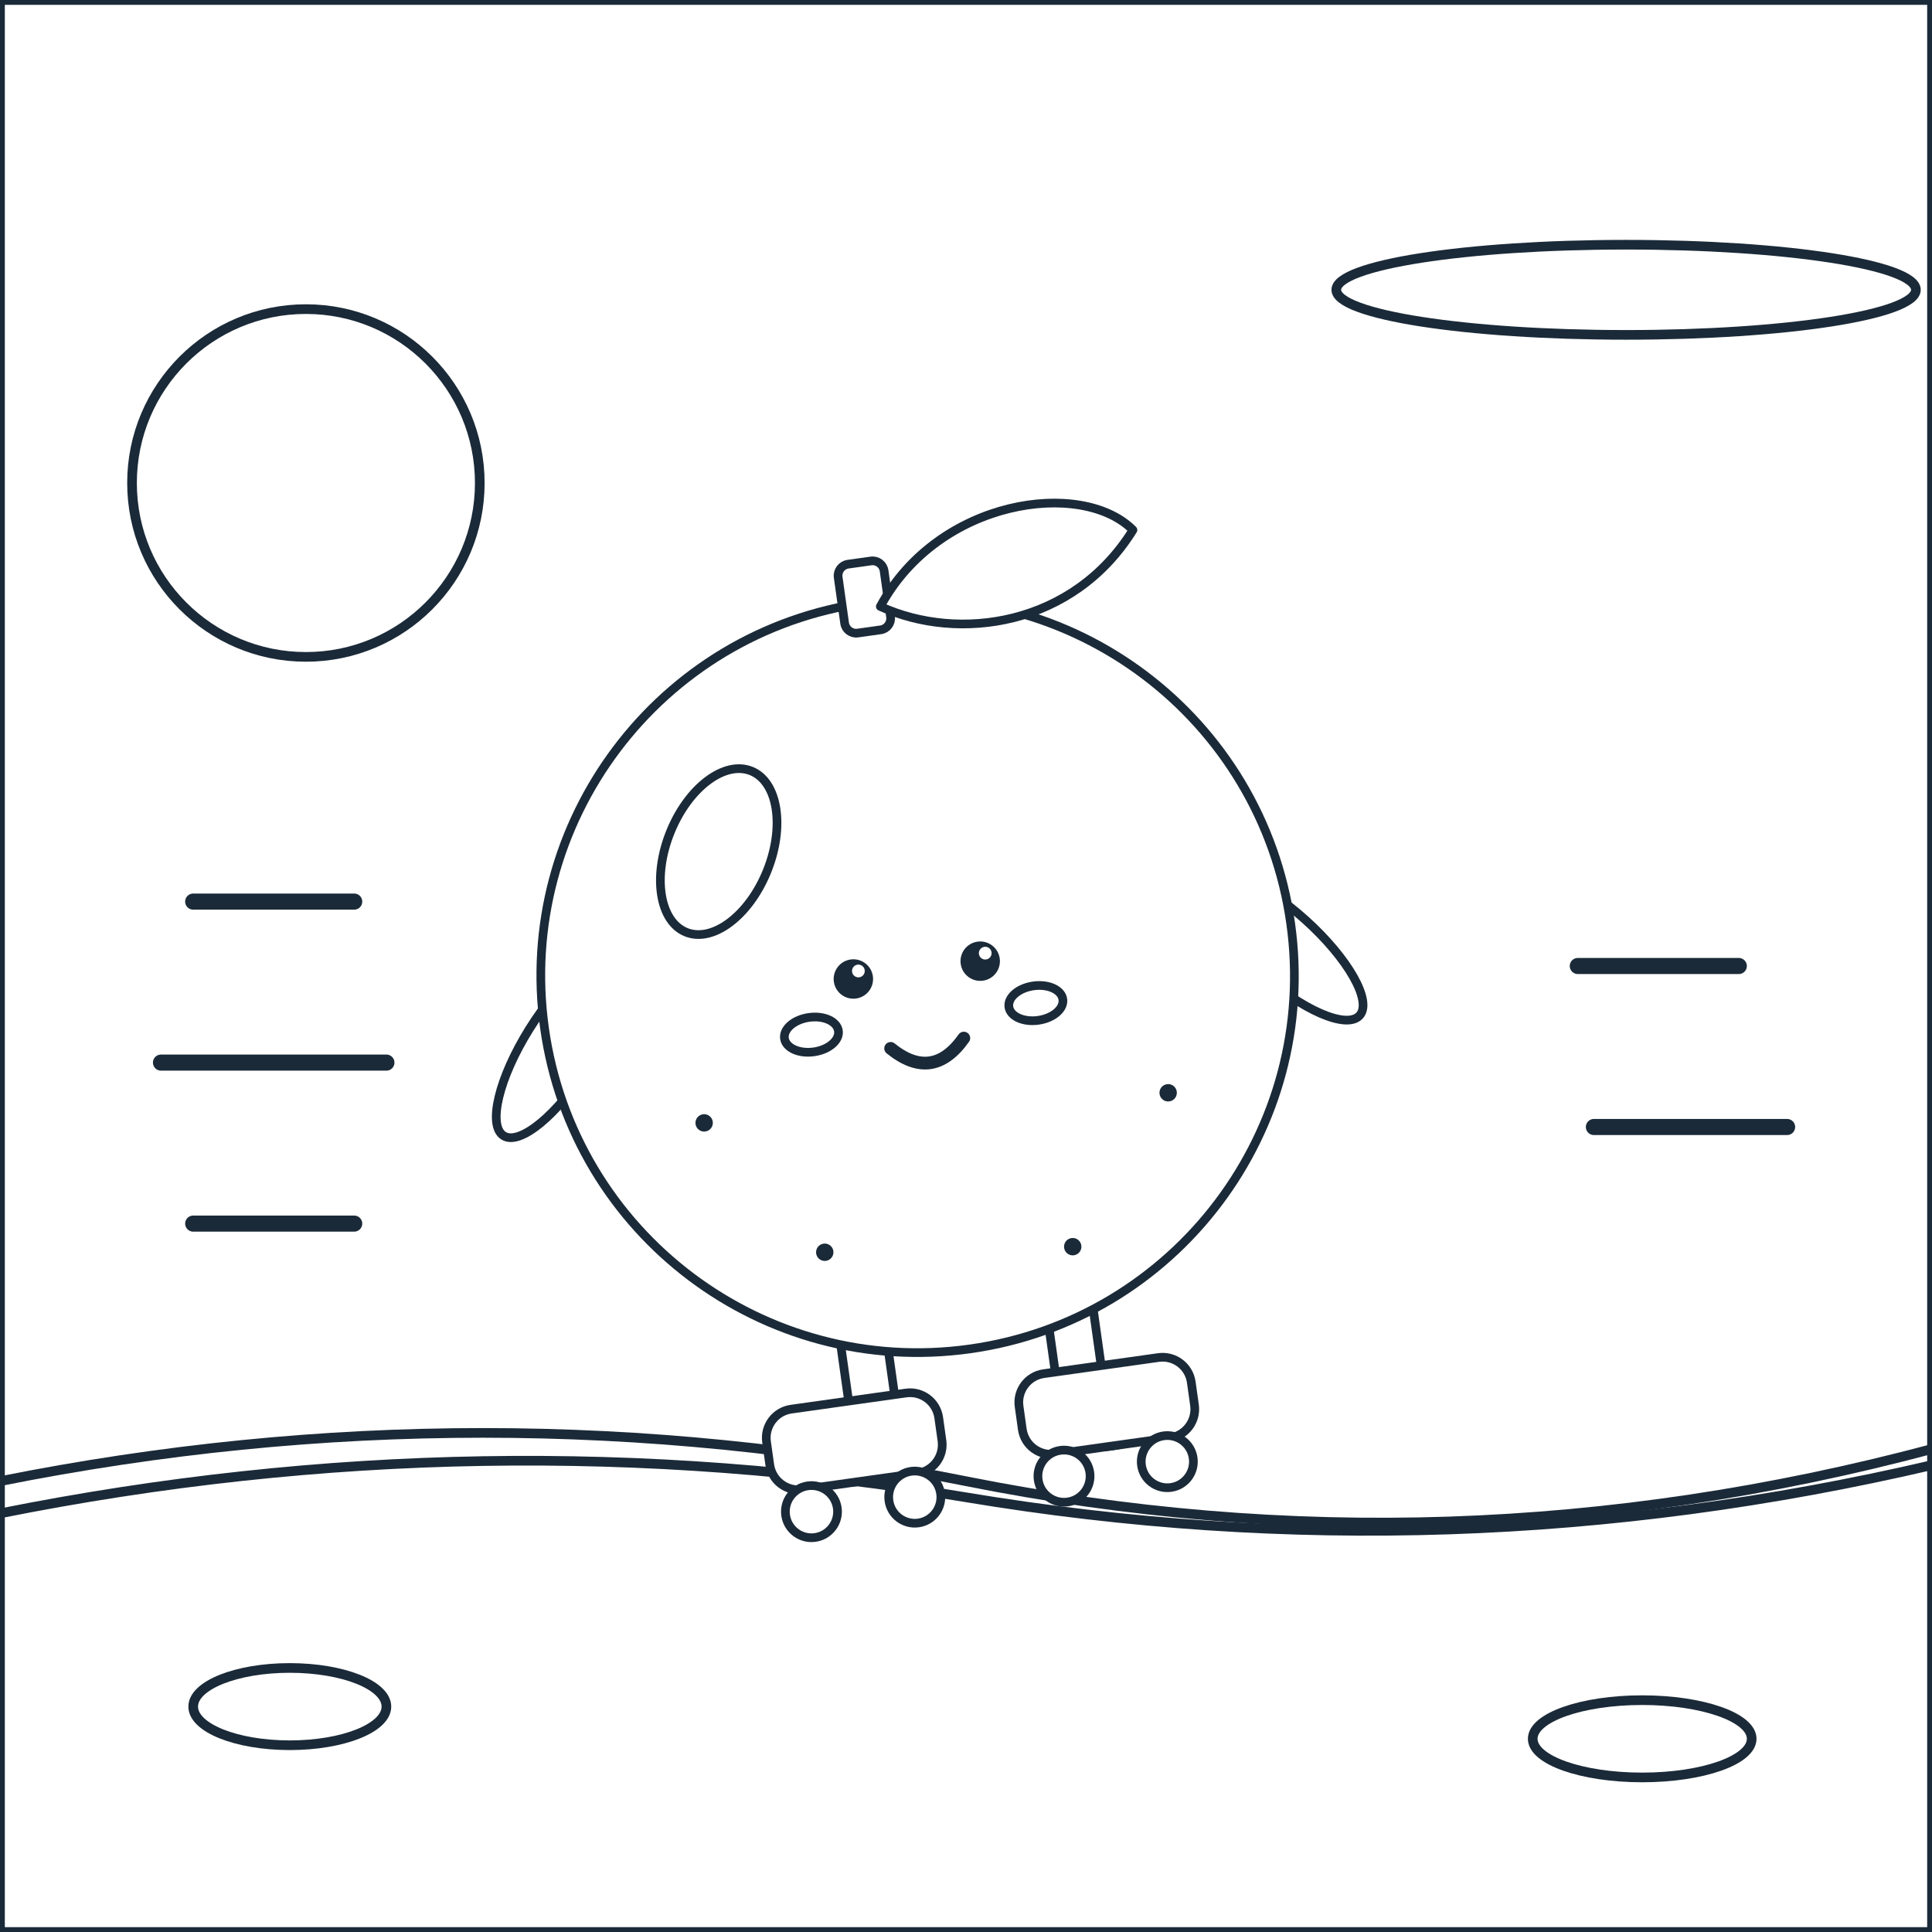
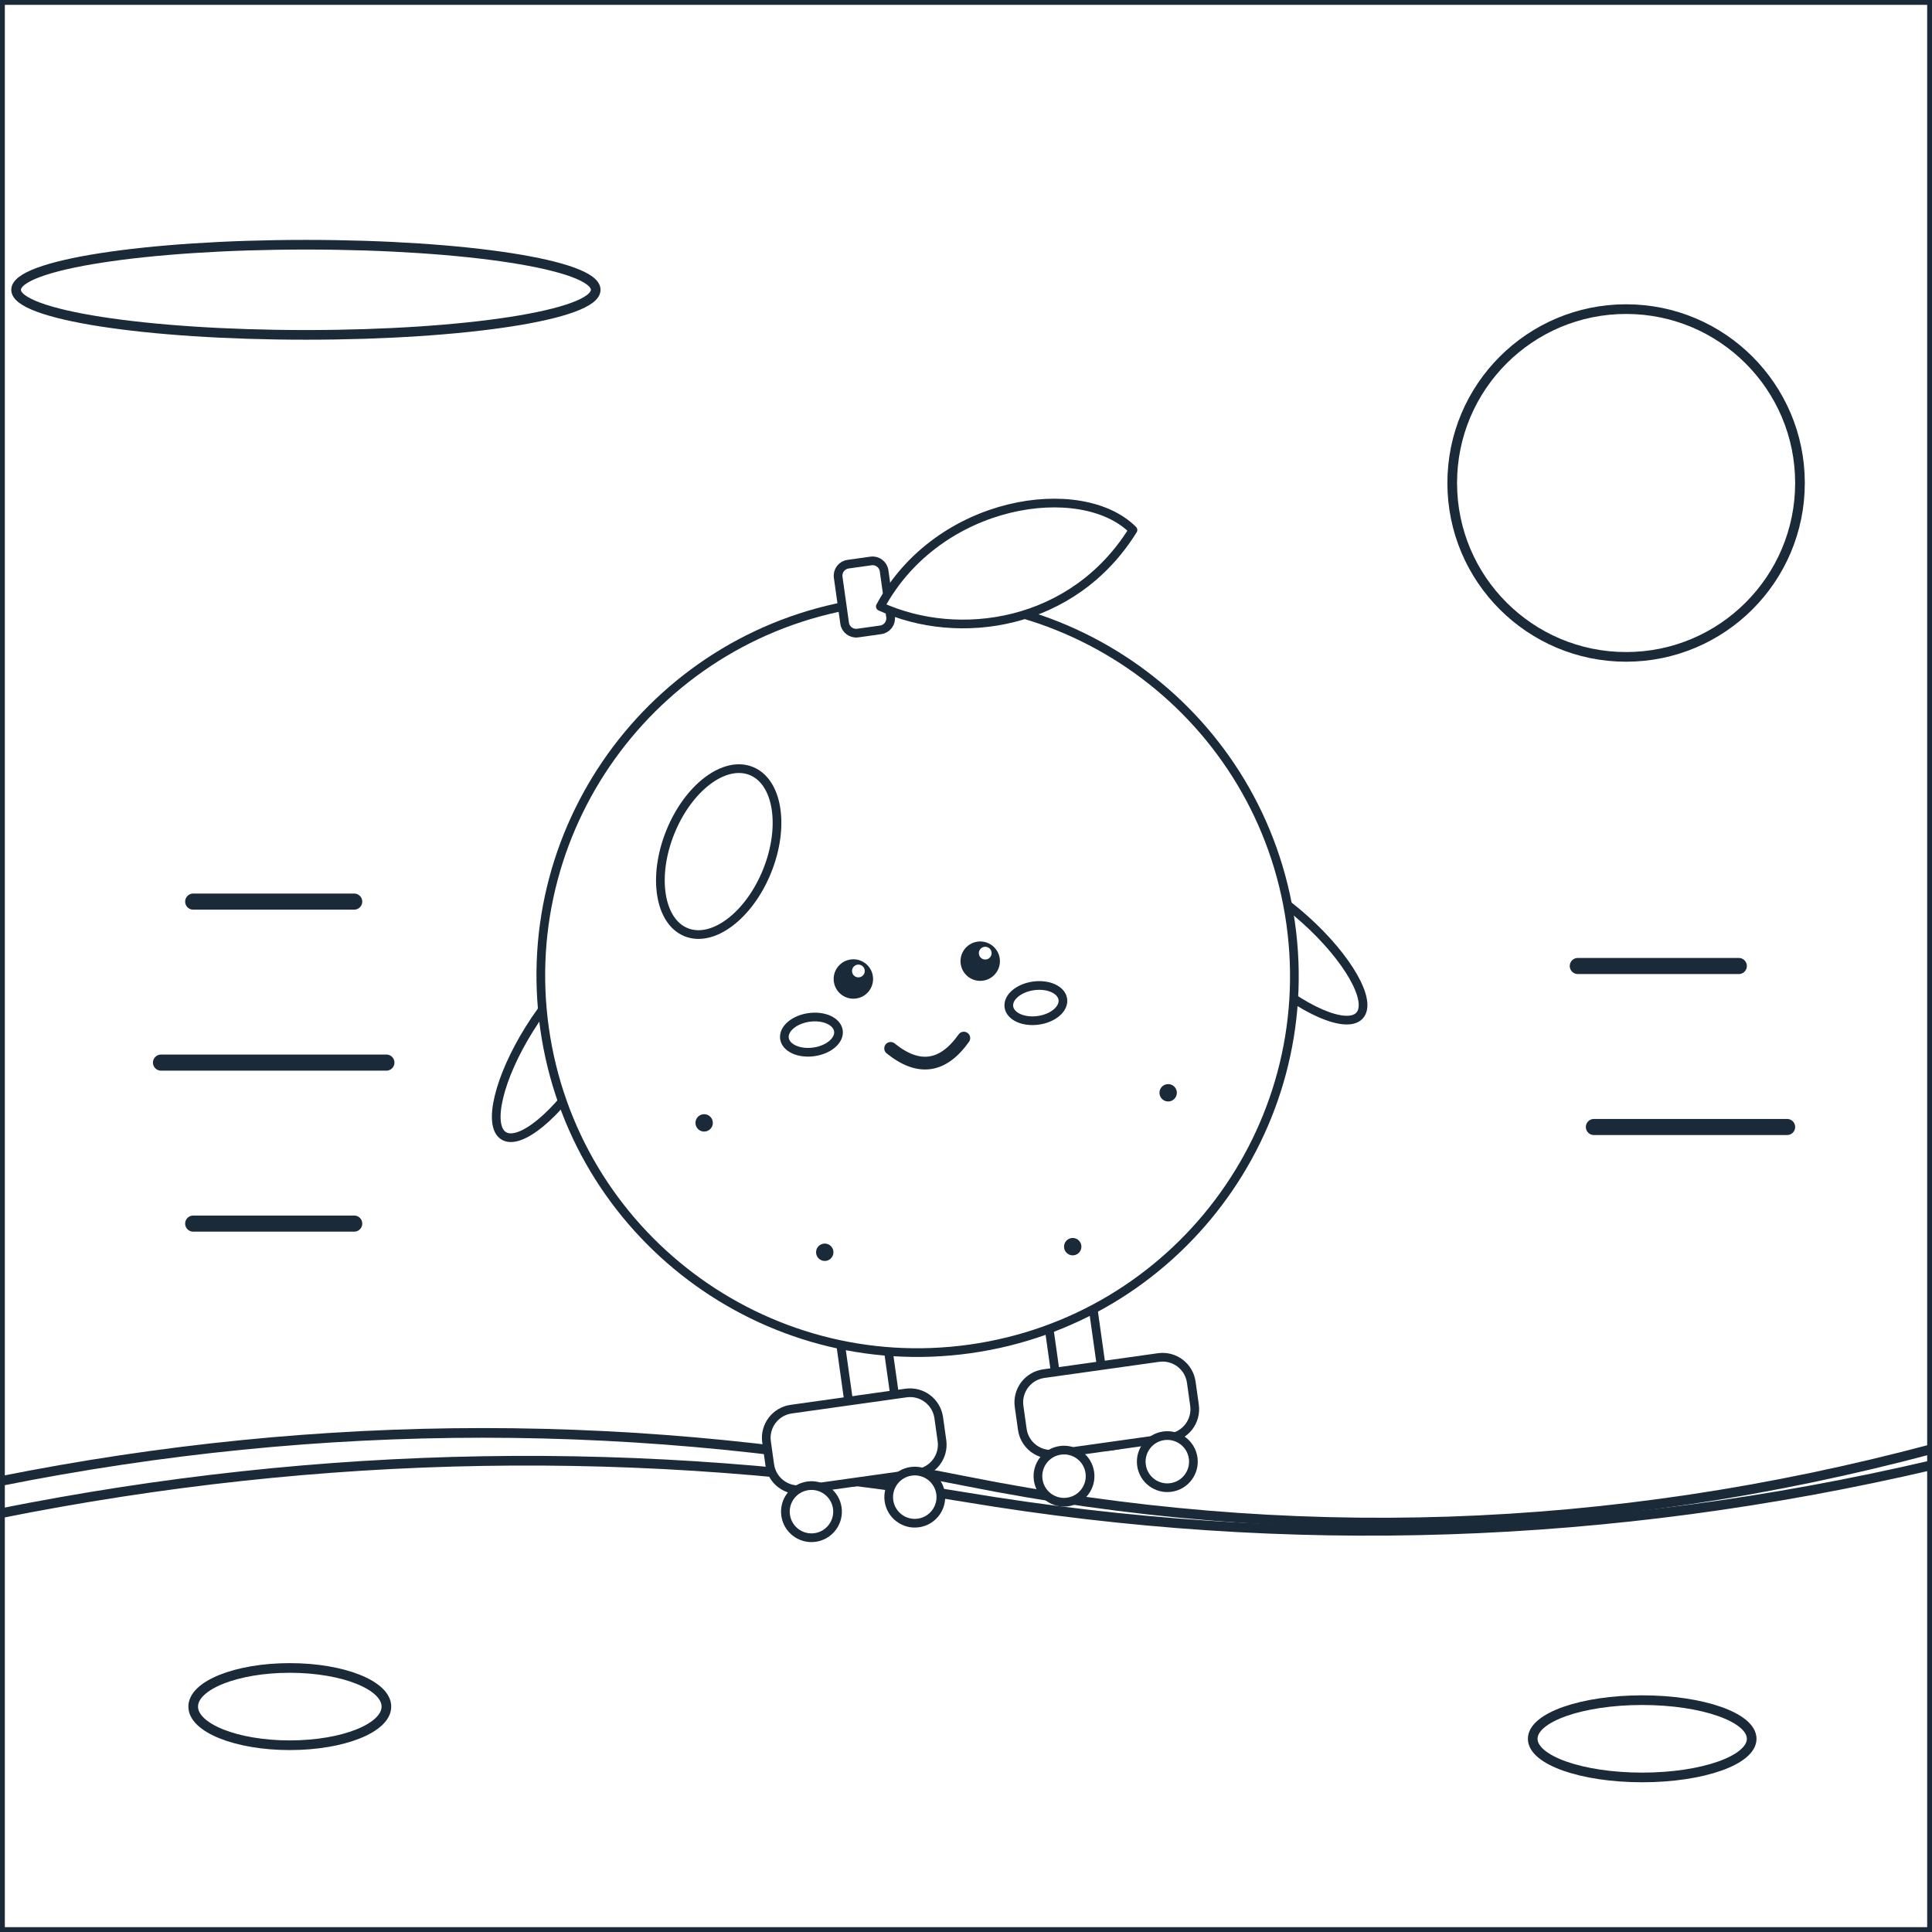
<svg xmlns="http://www.w3.org/2000/svg" viewBox="0 0 600 600" data-picture="cam-the-thao--truot-patin">
  <g class="scene-back">
    <rect x="0" y="0" width="600" height="600" rx="0" id="r-nen-troi" data-region="nen-troi" class="region" fill="#FFFFFF" stroke="#1B2A38" stroke-width="3" stroke-linejoin="round" />
-     <ellipse cx="95" cy="150" rx="54" ry="54" id="r-mat-troi" data-region="mat-troi" class="region" fill="#FFFFFF" stroke="#1B2A38" stroke-width="3" stroke-linejoin="round" />
-     <ellipse cx="505" cy="90" rx="90" ry="14" id="r-dai-may-1" data-region="dai-may-1" class="region" fill="#FFFFFF" stroke="#1B2A38" stroke-width="3" stroke-linejoin="round" />
+     <ellipse cx="505" cy="150" rx="54" ry="54" id="r-mat-troi" data-region="mat-troi" class="region" fill="#FFFFFF" stroke="#1B2A38" stroke-width="3" stroke-linejoin="round" />
+     <ellipse cx="95" cy="90" rx="90" ry="14" id="r-dai-may-1" data-region="dai-may-1" class="region" fill="#FFFFFF" stroke="#1B2A38" stroke-width="3" stroke-linejoin="round" />
    <path d="M 0 460 Q 150 430 300 460 Q 450 490 600 450 L 600 490 Q 450 520 300 490 Q 150 460 0 490 Z" id="r-dong-song" data-region="dong-song" class="region" fill="#FFFFFF" stroke="#1B2A38" stroke-width="3" stroke-linejoin="round" />
    <path d="M 0 470 Q 150 440 300 465 Q 450 490 600 455 L 600 600 L 0 600 Z" id="r-nen-dat" data-region="nen-dat" class="region" fill="#FFFFFF" stroke="#1B2A38" stroke-width="3" stroke-linejoin="round" />
    <ellipse cx="90" cy="530" rx="30" ry="12" id="r-da-song-1" data-region="da-song-1" class="region" fill="#FFFFFF" stroke="#1B2A38" stroke-width="3" stroke-linejoin="round" />
    <ellipse cx="510" cy="540" rx="34" ry="12" id="r-da-song-2" data-region="da-song-2" class="region" fill="#FFFFFF" stroke="#1B2A38" stroke-width="3" stroke-linejoin="round" />
  </g>
  <g id="subject" class="subject anim-float" transform="translate(0 -30) translate(300 440) scale(0.9) rotate(-8) translate(-300 -440)">
    <ellipse cx="174" cy="327.2" rx="12" ry="36" transform="rotate(40 174 327.2)" id="r-tay-trai" data-region="tay-trai" class="region" fill="#FFFFFF" stroke="#1B2A38" stroke-width="3" stroke-linejoin="round" />
    <ellipse cx="426" cy="327.2" rx="12" ry="36" transform="rotate(-40 426 327.2)" id="r-tay-phai" data-region="tay-phai" class="region" fill="#FFFFFF" stroke="#1B2A38" stroke-width="3" stroke-linejoin="round" />
    <rect x="256" y="430" width="16" height="46" rx="7" id="r-chan-trai" data-region="chan-trai" class="region" fill="#FFFFFF" stroke="#1B2A38" stroke-width="3" stroke-linejoin="round" />
    <rect x="328" y="430" width="16" height="46" rx="7" id="r-chan-phai" data-region="chan-phai" class="region" fill="#FFFFFF" stroke="#1B2A38" stroke-width="3" stroke-linejoin="round" />
    <ellipse cx="256" cy="478" rx="22" ry="12" id="r-giay-trai" data-region="giay-trai" class="region" fill="#FFFFFF" stroke="#1B2A38" stroke-width="3" stroke-linejoin="round" />
    <ellipse cx="344" cy="478" rx="22" ry="12" id="r-giay-phai" data-region="giay-phai" class="region" fill="#FFFFFF" stroke="#1B2A38" stroke-width="3" stroke-linejoin="round" />
    <ellipse cx="300" cy="320" rx="130" ry="130" id="r-qua-cam" data-region="qua-cam" class="region" fill="#FFFFFF" stroke="#1B2A38" stroke-width="3" stroke-linejoin="round" />
    <ellipse cx="238" cy="268" rx="18" ry="30" transform="rotate(30 238 268)" id="r-bong-sang" data-region="bong-sang" class="region" fill="#FFFFFF" stroke="#1B2A38" stroke-width="3" stroke-linejoin="round" />
    <rect x="292" y="176" width="16" height="24" rx="4" id="r-cuong" data-region="cuong" class="region" fill="#FFFFFF" stroke="#1B2A38" stroke-width="3" stroke-linejoin="round" />
    <path d="M 305 192 C 330 158 380 158 395 178 C 370 208 330 208 305 192 Z" id="r-la" data-region="la" class="region" fill="#FFFFFF" stroke="#1B2A38" stroke-width="3" stroke-linejoin="round" />
    <g class="deco" pointer-events="none">
      <circle cx="220" cy="360" r="3" fill="#1B2A38" />
    </g>
    <g class="deco" pointer-events="none">
      <circle cx="380" cy="372" r="3" fill="#1B2A38" />
    </g>
    <g class="deco" pointer-events="none">
      <circle cx="340" cy="420" r="3" fill="#1B2A38" />
    </g>
    <g class="deco" pointer-events="none">
      <circle cx="255" cy="410" r="3" fill="#1B2A38" />
    </g>
    <g class="deco" pointer-events="none">
      <circle cx="277.9" cy="318" r="6.8" fill="#1B2A38" />
    </g>
    <g class="deco" pointer-events="none">
      <circle cx="322.1" cy="318" r="6.8" fill="#1B2A38" />
    </g>
    <g class="deco" pointer-events="none">
      <circle cx="280" cy="315.5" r="2.2" fill="#FFFFFF" />
    </g>
    <g class="deco" pointer-events="none">
      <circle cx="324.2" cy="315.5" r="2.2" fill="#FFFFFF" />
    </g>
    <ellipse cx="260.9" cy="335" rx="9.4" ry="6" id="r-ma-trai" data-region="ma-trai" class="region" fill="#FFFFFF" stroke="#1B2A38" stroke-width="3" stroke-linejoin="round" />
    <ellipse cx="339.1" cy="335" rx="9.4" ry="6" id="r-ma-phai" data-region="ma-phai" class="region" fill="#FFFFFF" stroke="#1B2A38" stroke-width="3" stroke-linejoin="round" />
    <g class="deco" pointer-events="none">
      <path d="M 287.3 343.5 Q 300 357.1 312.8 343.5" fill="none" stroke="#1B2A38" stroke-width="4.4" stroke-linecap="round" stroke-linejoin="round" />
    </g>
    <rect x="226" y="462" width="60" height="28" rx="10" id="r-giay-patin-trai" data-region="giay-patin-trai" class="region" fill="#FFFFFF" stroke="#1B2A38" stroke-width="3" stroke-linejoin="round" />
    <ellipse cx="238" cy="498" rx="9" ry="9" id="r-giay-patin-trai-banh-1" data-region="giay-patin-trai-banh-1" class="region" fill="#FFFFFF" stroke="#1B2A38" stroke-width="3" stroke-linejoin="round" />
    <ellipse cx="274" cy="498" rx="9" ry="9" id="r-giay-patin-trai-banh-2" data-region="giay-patin-trai-banh-2" class="region" fill="#FFFFFF" stroke="#1B2A38" stroke-width="3" stroke-linejoin="round" />
    <rect x="314" y="462" width="60" height="28" rx="10" id="r-giay-patin-phai" data-region="giay-patin-phai" class="region" fill="#FFFFFF" stroke="#1B2A38" stroke-width="3" stroke-linejoin="round" />
    <ellipse cx="326" cy="498" rx="9" ry="9" id="r-giay-patin-phai-banh-1" data-region="giay-patin-phai-banh-1" class="region" fill="#FFFFFF" stroke="#1B2A38" stroke-width="3" stroke-linejoin="round" />
    <ellipse cx="362" cy="498" rx="9" ry="9" id="r-giay-patin-phai-banh-2" data-region="giay-patin-phai-banh-2" class="region" fill="#FFFFFF" stroke="#1B2A38" stroke-width="3" stroke-linejoin="round" />
  </g>
  <g class="scene-front">
    <g class="deco" pointer-events="none">
      <path d="M 110 280 L 60 280" fill="none" stroke="#1B2A38" stroke-width="5" stroke-linecap="round" stroke-linejoin="round" />
    </g>
    <g class="deco" pointer-events="none">
      <path d="M 120 330 L 50 330" fill="none" stroke="#1B2A38" stroke-width="5" stroke-linecap="round" stroke-linejoin="round" />
    </g>
    <g class="deco" pointer-events="none">
      <path d="M 110 380 L 60 380" fill="none" stroke="#1B2A38" stroke-width="5" stroke-linecap="round" stroke-linejoin="round" />
    </g>
    <g class="deco" pointer-events="none">
      <path d="M 490 300 L 540 300" fill="none" stroke="#1B2A38" stroke-width="5" stroke-linecap="round" stroke-linejoin="round" />
    </g>
    <g class="deco" pointer-events="none">
      <path d="M 495 350 L 555 350" fill="none" stroke="#1B2A38" stroke-width="5" stroke-linecap="round" stroke-linejoin="round" />
    </g>
  </g>
</svg>
